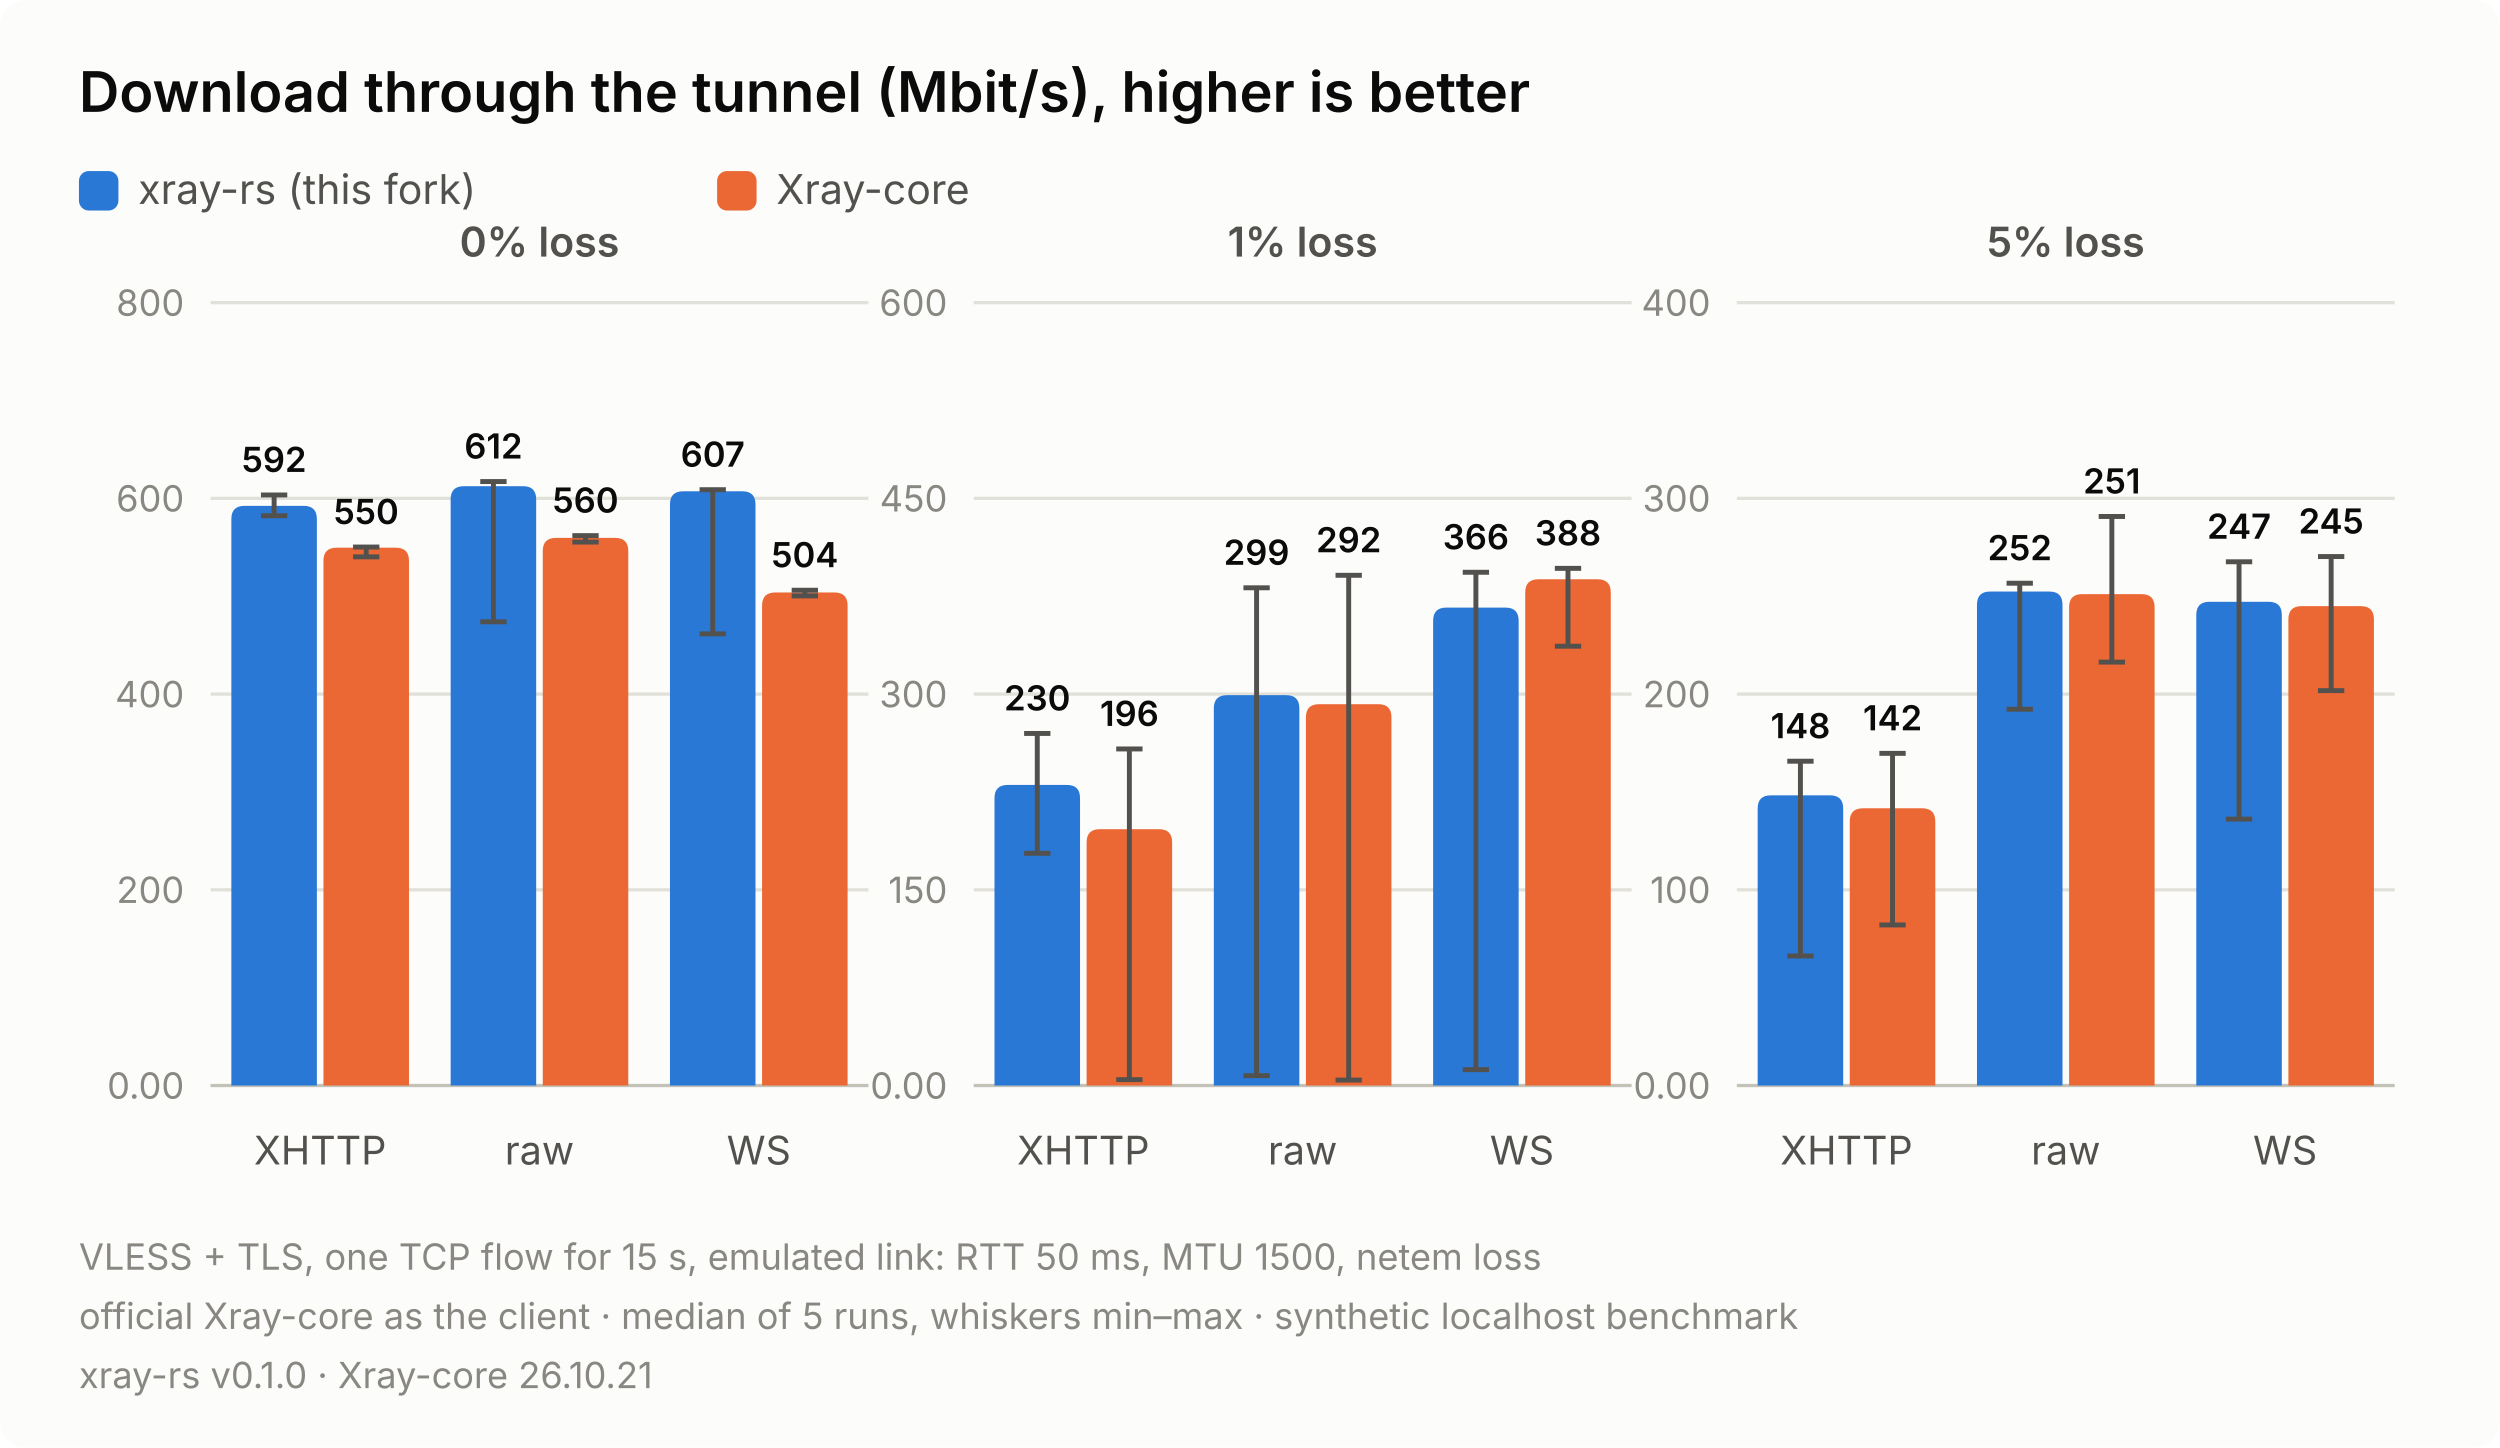
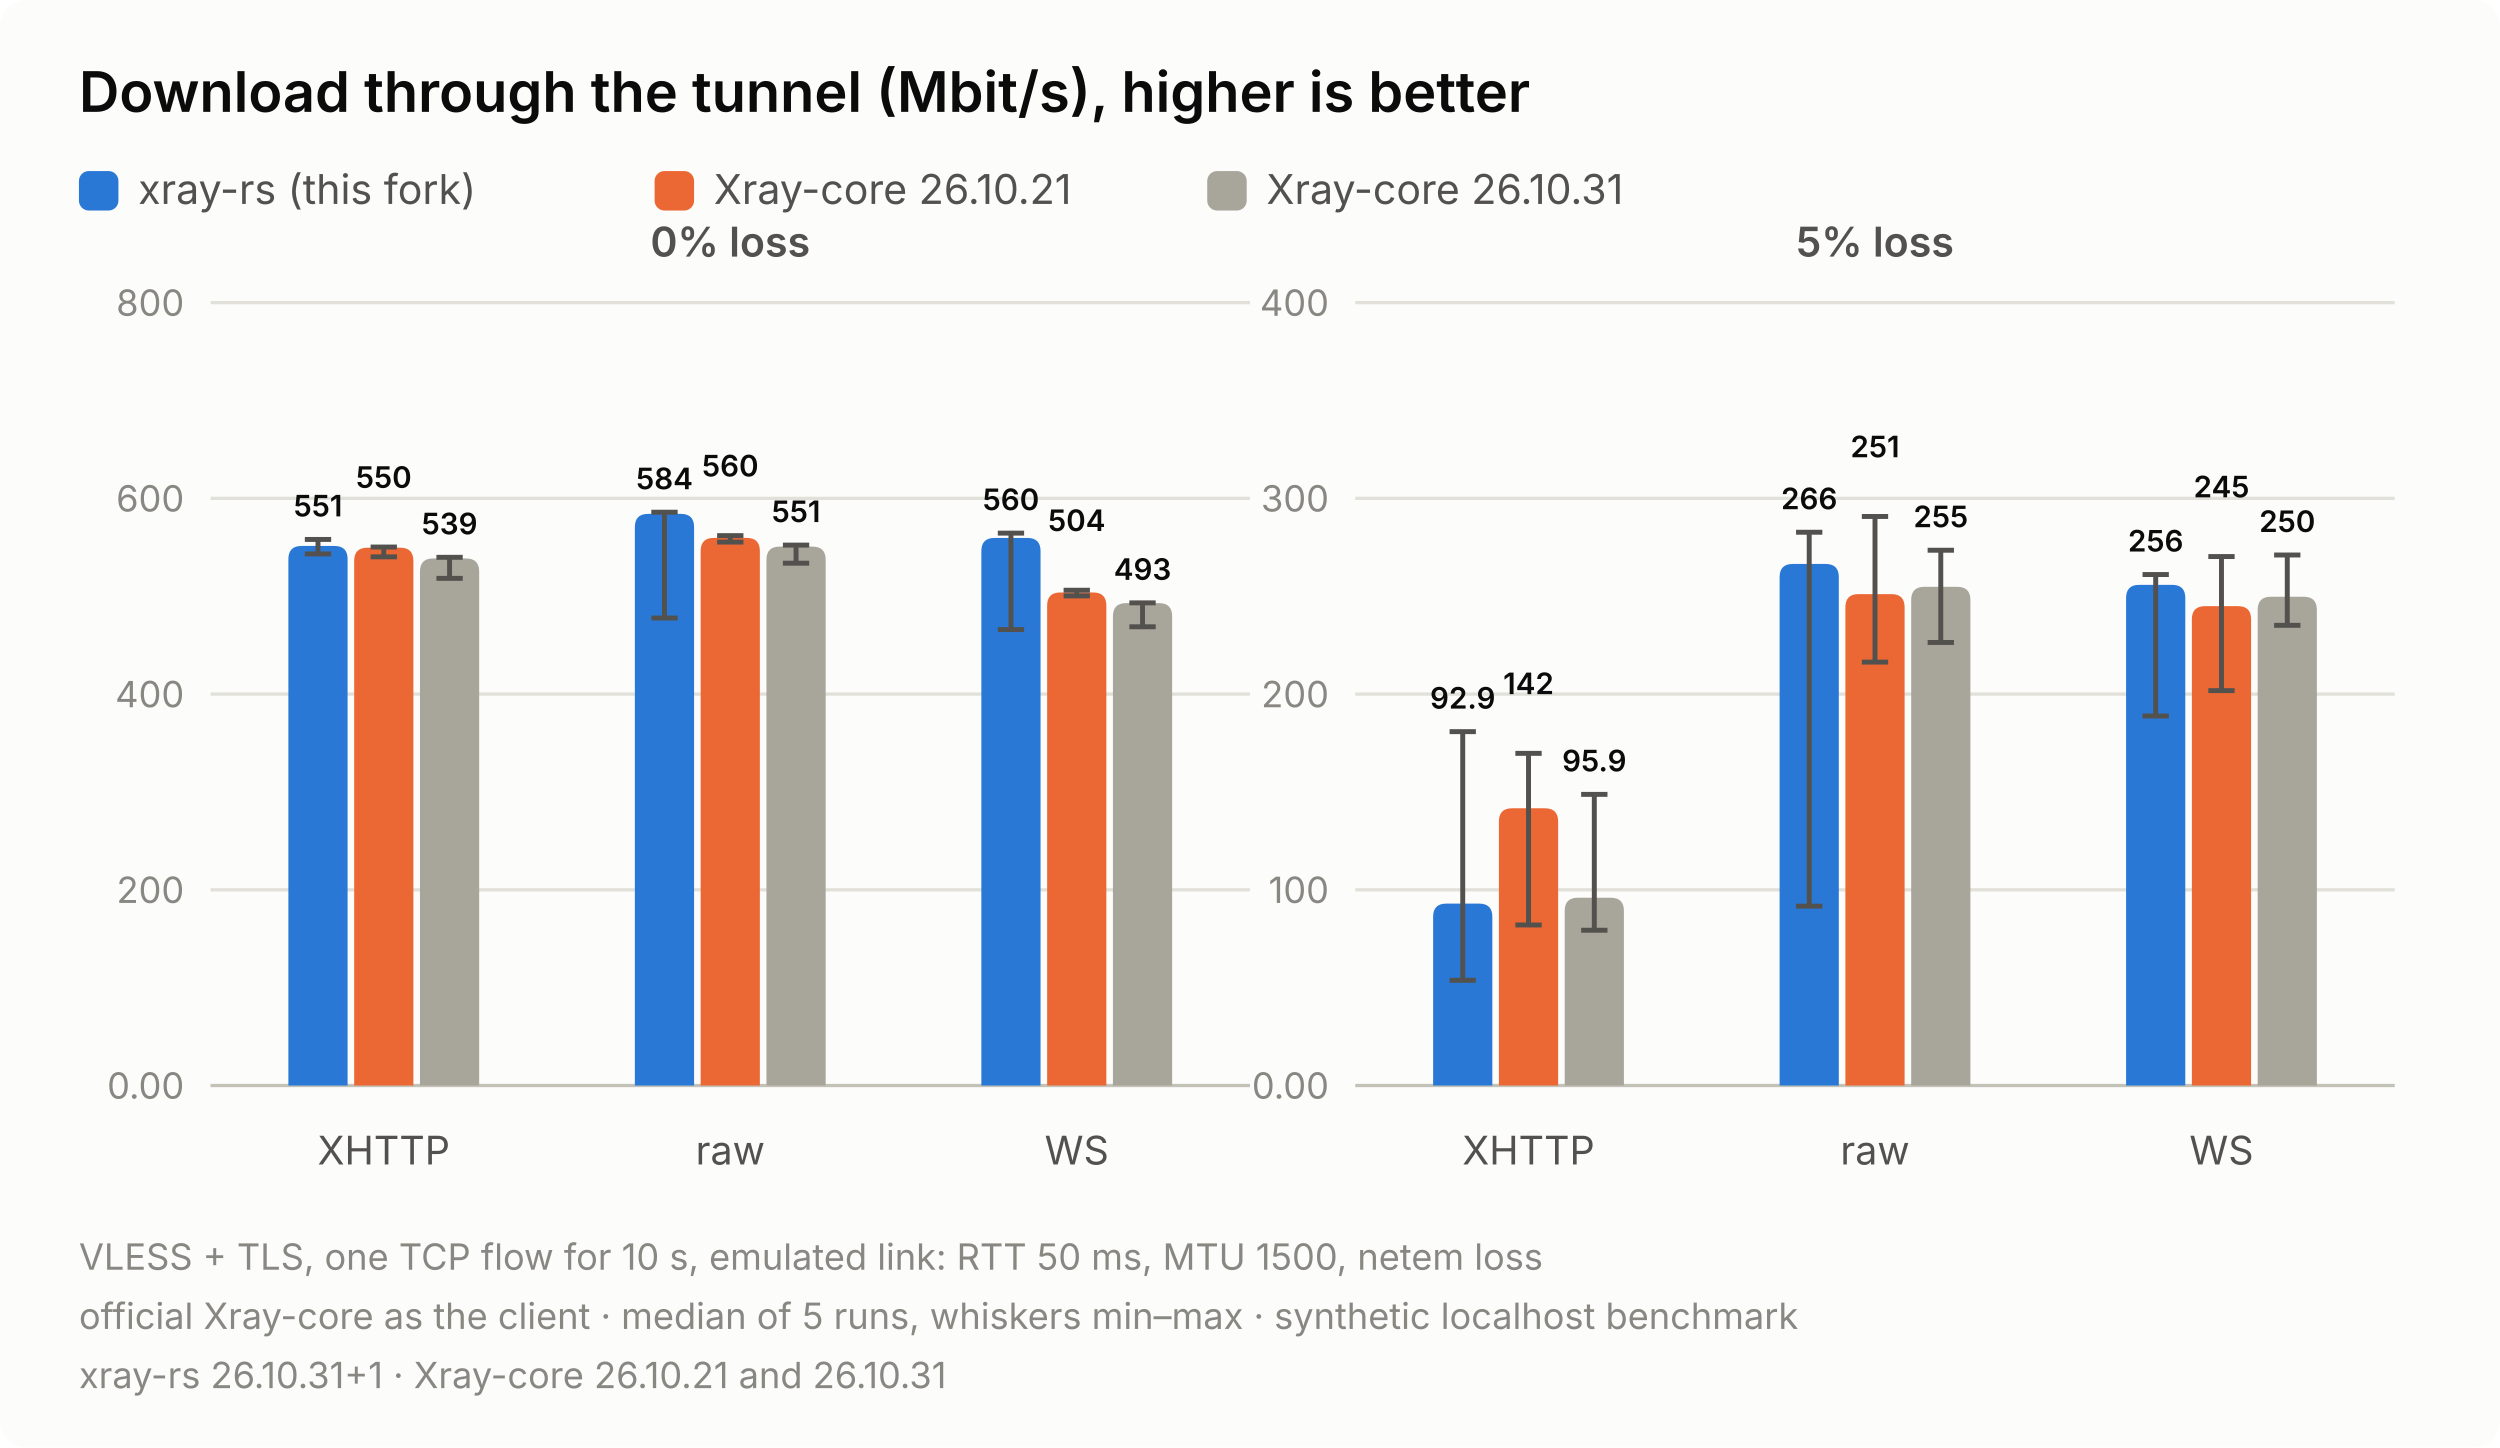
<svg xmlns="http://www.w3.org/2000/svg" width="760" height="440" viewBox="0 0 760 440" role="img" aria-label="Download through the tunnel (Mbit/s), higher is better">
  <rect width="760" height="440" fill="#fcfcfb" rx="8" />
  <text x="24" y="34" font-family="system-ui, -apple-system, 'Segoe UI', sans-serif" font-size="17" font-weight="600" fill="#0b0b0b">Download through the tunnel (Mbit/s), higher is better</text>
  <rect x="24" y="52" width="12" height="12" rx="3" fill="#2a78d6" />
  <text x="42" y="62" font-family="system-ui, -apple-system, 'Segoe UI', sans-serif" font-size="12.5" fill="#52514e">xray-rs (this fork)</text>
-   <rect x="218" y="52" width="12" height="12" rx="3" fill="#eb6834" />
-   <text x="236" y="62" font-family="system-ui, -apple-system, 'Segoe UI', sans-serif" font-size="12.5" fill="#52514e">Xray-core</text>
-   <text x="164.00" y="78" font-family="system-ui, -apple-system, 'Segoe UI', sans-serif" font-size="12.5" font-weight="600" fill="#52514e" text-anchor="middle">0% loss</text>
+   <rect x="199" y="52" width="12" height="12" rx="3" fill="#eb6834" />
+   <text x="217" y="62" font-family="system-ui, -apple-system, 'Segoe UI', sans-serif" font-size="12.5" fill="#52514e">Xray-core 26.10.21</text>
+   <rect x="367" y="52" width="12" height="12" rx="3" fill="#a8a59b" />
+   <text x="385" y="62" font-family="system-ui, -apple-system, 'Segoe UI', sans-serif" font-size="12.5" fill="#52514e">Xray-core 26.10.31</text>
+   <text x="222.00" y="78" font-family="system-ui, -apple-system, 'Segoe UI', sans-serif" font-size="12.5" font-weight="600" fill="#52514e" text-anchor="middle">0% loss</text>
  <text x="56.0" y="334.00" font-family="system-ui, -apple-system, 'Segoe UI', sans-serif" font-size="11" fill="#898781" text-anchor="end">0.00</text>
-   <line x1="64.0" y1="270.50" x2="264.0" y2="270.50" stroke="#e1e0d9" stroke-width="1" />
+   <line x1="64.0" y1="270.50" x2="380.0" y2="270.50" stroke="#e1e0d9" stroke-width="1" />
  <text x="56.0" y="274.50" font-family="system-ui, -apple-system, 'Segoe UI', sans-serif" font-size="11" fill="#898781" text-anchor="end">200</text>
-   <line x1="64.0" y1="211.00" x2="264.0" y2="211.00" stroke="#e1e0d9" stroke-width="1" />
+   <line x1="64.0" y1="211.00" x2="380.0" y2="211.00" stroke="#e1e0d9" stroke-width="1" />
  <text x="56.0" y="215.00" font-family="system-ui, -apple-system, 'Segoe UI', sans-serif" font-size="11" fill="#898781" text-anchor="end">400</text>
-   <line x1="64.0" y1="151.50" x2="264.0" y2="151.50" stroke="#e1e0d9" stroke-width="1" />
+   <line x1="64.0" y1="151.50" x2="380.0" y2="151.50" stroke="#e1e0d9" stroke-width="1" />
  <text x="56.0" y="155.50" font-family="system-ui, -apple-system, 'Segoe UI', sans-serif" font-size="11" fill="#898781" text-anchor="end">600</text>
-   <line x1="64.0" y1="92.00" x2="264.0" y2="92.00" stroke="#e1e0d9" stroke-width="1" />
+   <line x1="64.0" y1="92.00" x2="380.0" y2="92.00" stroke="#e1e0d9" stroke-width="1" />
  <text x="56.0" y="96.00" font-family="system-ui, -apple-system, 'Segoe UI', sans-serif" font-size="11" fill="#898781" text-anchor="end">800</text>
-   <line x1="64.0" y1="330" x2="264.0" y2="330" stroke="#c3c2b7" stroke-width="1" />
-   <path d="M 70.33 330.00 L 70.33 157.78 Q 70.33 153.78 74.33 153.78 L 92.33 153.78 Q 96.33 153.78 96.33 157.78 L 96.33 330.00 Z" fill="#2a78d6" />
-   <line x1="83.33" y1="156.79" x2="83.33" y2="150.47" stroke="#52514e" stroke-width="1.5" />
-   <line x1="79.33" y1="156.79" x2="87.33" y2="156.79" stroke="#52514e" stroke-width="1.5" />
-   <line x1="79.33" y1="150.47" x2="87.33" y2="150.47" stroke="#52514e" stroke-width="1.5" />
-   <text x="83.33" y="143.47" font-family="system-ui, -apple-system, 'Segoe UI', sans-serif" font-size="10.5" font-weight="600" fill="#0b0b0b" text-anchor="middle">592</text>
-   <path d="M 98.33 330.00 L 98.33 170.50 Q 98.33 166.50 102.33 166.50 L 120.33 166.50 Q 124.33 166.50 124.33 170.50 L 124.33 330.00 Z" fill="#eb6834" />
-   <line x1="111.33" y1="169.28" x2="111.33" y2="166.30" stroke="#52514e" stroke-width="1.5" />
-   <line x1="107.33" y1="169.28" x2="115.33" y2="169.28" stroke="#52514e" stroke-width="1.5" />
-   <line x1="107.33" y1="166.30" x2="115.33" y2="166.30" stroke="#52514e" stroke-width="1.5" />
-   <text x="111.33" y="159.30" font-family="system-ui, -apple-system, 'Segoe UI', sans-serif" font-size="10.5" font-weight="600" fill="#0b0b0b" text-anchor="middle">550</text>
-   <text x="97.33" y="354" font-family="system-ui, -apple-system, 'Segoe UI', sans-serif" font-size="12" fill="#52514e" text-anchor="middle">XHTTP</text>
-   <path d="M 137.00 330.00 L 137.00 151.80 Q 137.00 147.80 141.00 147.80 L 159.00 147.80 Q 163.00 147.80 163.00 151.80 L 163.00 330.00 Z" fill="#2a78d6" />
-   <line x1="150.00" y1="189.03" x2="150.00" y2="146.39" stroke="#52514e" stroke-width="1.5" />
-   <line x1="146.00" y1="189.03" x2="154.00" y2="189.03" stroke="#52514e" stroke-width="1.5" />
-   <line x1="146.00" y1="146.39" x2="154.00" y2="146.39" stroke="#52514e" stroke-width="1.5" />
-   <text x="150.00" y="139.39" font-family="system-ui, -apple-system, 'Segoe UI', sans-serif" font-size="10.5" font-weight="600" fill="#0b0b0b" text-anchor="middle">612</text>
-   <path d="M 165.00 330.00 L 165.00 167.52 Q 165.00 163.52 169.00 163.52 L 187.00 163.52 Q 191.00 163.52 191.00 167.52 L 191.00 330.00 Z" fill="#eb6834" />
-   <line x1="178.00" y1="164.79" x2="178.00" y2="162.83" stroke="#52514e" stroke-width="1.5" />
-   <line x1="174.00" y1="164.79" x2="182.00" y2="164.79" stroke="#52514e" stroke-width="1.5" />
-   <line x1="174.00" y1="162.83" x2="182.00" y2="162.83" stroke="#52514e" stroke-width="1.5" />
-   <text x="178.00" y="155.83" font-family="system-ui, -apple-system, 'Segoe UI', sans-serif" font-size="10.5" font-weight="600" fill="#0b0b0b" text-anchor="middle">560</text>
-   <text x="164.00" y="354" font-family="system-ui, -apple-system, 'Segoe UI', sans-serif" font-size="12" fill="#52514e" text-anchor="middle">raw</text>
-   <path d="M 203.67 330.00 L 203.67 153.35 Q 203.67 149.35 207.67 149.35 L 225.67 149.35 Q 229.67 149.35 229.67 153.35 L 229.67 330.00 Z" fill="#2a78d6" />
-   <line x1="216.67" y1="192.69" x2="216.67" y2="148.87" stroke="#52514e" stroke-width="1.5" />
-   <line x1="212.67" y1="192.69" x2="220.67" y2="192.69" stroke="#52514e" stroke-width="1.5" />
-   <line x1="212.67" y1="148.87" x2="220.67" y2="148.87" stroke="#52514e" stroke-width="1.5" />
-   <text x="216.67" y="141.87" font-family="system-ui, -apple-system, 'Segoe UI', sans-serif" font-size="10.5" font-weight="600" fill="#0b0b0b" text-anchor="middle">607</text>
-   <path d="M 231.67 330.00 L 231.67 184.11 Q 231.67 180.11 235.67 180.11 L 253.67 180.11 Q 257.67 180.11 257.67 184.11 L 257.67 330.00 Z" fill="#eb6834" />
-   <line x1="244.67" y1="181.16" x2="244.67" y2="179.43" stroke="#52514e" stroke-width="1.5" />
-   <line x1="240.67" y1="181.16" x2="248.67" y2="181.16" stroke="#52514e" stroke-width="1.5" />
-   <line x1="240.67" y1="179.43" x2="248.67" y2="179.43" stroke="#52514e" stroke-width="1.5" />
-   <text x="244.67" y="172.43" font-family="system-ui, -apple-system, 'Segoe UI', sans-serif" font-size="10.5" font-weight="600" fill="#0b0b0b" text-anchor="middle">504</text>
-   <text x="230.67" y="354" font-family="system-ui, -apple-system, 'Segoe UI', sans-serif" font-size="12" fill="#52514e" text-anchor="middle">WS</text>
-   <text x="396.00" y="78" font-family="system-ui, -apple-system, 'Segoe UI', sans-serif" font-size="12.5" font-weight="600" fill="#52514e" text-anchor="middle">1% loss</text>
-   <text x="288.0" y="334.00" font-family="system-ui, -apple-system, 'Segoe UI', sans-serif" font-size="11" fill="#898781" text-anchor="end">0.00</text>
-   <line x1="296.0" y1="270.50" x2="496.0" y2="270.50" stroke="#e1e0d9" stroke-width="1" />
-   <text x="288.0" y="274.50" font-family="system-ui, -apple-system, 'Segoe UI', sans-serif" font-size="11" fill="#898781" text-anchor="end">150</text>
-   <line x1="296.0" y1="211.00" x2="496.0" y2="211.00" stroke="#e1e0d9" stroke-width="1" />
-   <text x="288.0" y="215.00" font-family="system-ui, -apple-system, 'Segoe UI', sans-serif" font-size="11" fill="#898781" text-anchor="end">300</text>
-   <line x1="296.0" y1="151.50" x2="496.0" y2="151.50" stroke="#e1e0d9" stroke-width="1" />
-   <text x="288.0" y="155.50" font-family="system-ui, -apple-system, 'Segoe UI', sans-serif" font-size="11" fill="#898781" text-anchor="end">450</text>
-   <line x1="296.0" y1="92.00" x2="496.0" y2="92.00" stroke="#e1e0d9" stroke-width="1" />
-   <text x="288.0" y="96.00" font-family="system-ui, -apple-system, 'Segoe UI', sans-serif" font-size="11" fill="#898781" text-anchor="end">600</text>
-   <line x1="296.0" y1="330" x2="496.0" y2="330" stroke="#c3c2b7" stroke-width="1" />
-   <path d="M 302.33 330.00 L 302.33 242.62 Q 302.33 238.62 306.33 238.62 L 324.33 238.62 Q 328.33 238.62 328.33 242.62 L 328.33 330.00 Z" fill="#2a78d6" />
-   <line x1="315.33" y1="259.40" x2="315.33" y2="222.97" stroke="#52514e" stroke-width="1.5" />
-   <line x1="311.33" y1="259.40" x2="319.33" y2="259.40" stroke="#52514e" stroke-width="1.5" />
-   <line x1="311.33" y1="222.97" x2="319.33" y2="222.97" stroke="#52514e" stroke-width="1.5" />
-   <text x="315.33" y="215.97" font-family="system-ui, -apple-system, 'Segoe UI', sans-serif" font-size="10.5" font-weight="600" fill="#0b0b0b" text-anchor="middle">230</text>
-   <path d="M 330.33 330.00 L 330.33 256.07 Q 330.33 252.07 334.33 252.07 L 352.33 252.07 Q 356.33 252.07 356.33 256.07 L 356.33 330.00 Z" fill="#eb6834" />
-   <line x1="343.33" y1="328.21" x2="343.33" y2="227.68" stroke="#52514e" stroke-width="1.5" />
-   <line x1="339.33" y1="328.21" x2="347.33" y2="328.21" stroke="#52514e" stroke-width="1.5" />
-   <line x1="339.33" y1="227.68" x2="347.33" y2="227.68" stroke="#52514e" stroke-width="1.5" />
-   <text x="343.33" y="220.68" font-family="system-ui, -apple-system, 'Segoe UI', sans-serif" font-size="10.5" font-weight="600" fill="#0b0b0b" text-anchor="middle">196</text>
-   <text x="329.33" y="354" font-family="system-ui, -apple-system, 'Segoe UI', sans-serif" font-size="12" fill="#52514e" text-anchor="middle">XHTTP</text>
-   <path d="M 369.00 330.00 L 369.00 215.33 Q 369.00 211.33 373.00 211.33 L 391.00 211.33 Q 395.00 211.33 395.00 215.33 L 395.00 330.00 Z" fill="#2a78d6" />
-   <line x1="382.00" y1="327.00" x2="382.00" y2="178.69" stroke="#52514e" stroke-width="1.5" />
-   <line x1="378.00" y1="327.00" x2="386.00" y2="327.00" stroke="#52514e" stroke-width="1.5" />
-   <line x1="378.00" y1="178.69" x2="386.00" y2="178.69" stroke="#52514e" stroke-width="1.5" />
-   <text x="382.00" y="171.69" font-family="system-ui, -apple-system, 'Segoe UI', sans-serif" font-size="10.5" font-weight="600" fill="#0b0b0b" text-anchor="middle">299</text>
-   <path d="M 397.00 330.00 L 397.00 218.07 Q 397.00 214.07 401.00 214.07 L 419.00 214.07 Q 423.00 214.07 423.00 218.07 L 423.00 330.00 Z" fill="#eb6834" />
-   <line x1="410.00" y1="328.34" x2="410.00" y2="174.89" stroke="#52514e" stroke-width="1.5" />
-   <line x1="406.00" y1="328.34" x2="414.00" y2="328.34" stroke="#52514e" stroke-width="1.5" />
-   <line x1="406.00" y1="174.89" x2="414.00" y2="174.89" stroke="#52514e" stroke-width="1.5" />
-   <text x="410.00" y="167.89" font-family="system-ui, -apple-system, 'Segoe UI', sans-serif" font-size="10.5" font-weight="600" fill="#0b0b0b" text-anchor="middle">292</text>
-   <text x="396.00" y="354" font-family="system-ui, -apple-system, 'Segoe UI', sans-serif" font-size="12" fill="#52514e" text-anchor="middle">raw</text>
-   <path d="M 435.67 330.00 L 435.67 188.71 Q 435.67 184.71 439.67 184.71 L 457.67 184.71 Q 461.67 184.71 461.67 188.71 L 461.67 330.00 Z" fill="#2a78d6" />
-   <line x1="448.67" y1="325.18" x2="448.67" y2="173.97" stroke="#52514e" stroke-width="1.5" />
-   <line x1="444.67" y1="325.18" x2="452.67" y2="325.18" stroke="#52514e" stroke-width="1.5" />
-   <line x1="444.67" y1="173.97" x2="452.67" y2="173.97" stroke="#52514e" stroke-width="1.5" />
-   <text x="448.67" y="166.97" font-family="system-ui, -apple-system, 'Segoe UI', sans-serif" font-size="10.5" font-weight="600" fill="#0b0b0b" text-anchor="middle">366</text>
-   <path d="M 463.67 330.00 L 463.67 180.10 Q 463.67 176.10 467.67 176.10 L 485.67 176.10 Q 489.67 176.10 489.67 180.10 L 489.67 330.00 Z" fill="#eb6834" />
-   <line x1="476.67" y1="196.45" x2="476.67" y2="172.78" stroke="#52514e" stroke-width="1.5" />
-   <line x1="472.67" y1="196.45" x2="480.67" y2="196.45" stroke="#52514e" stroke-width="1.5" />
-   <line x1="472.67" y1="172.78" x2="480.67" y2="172.78" stroke="#52514e" stroke-width="1.5" />
-   <text x="476.67" y="165.78" font-family="system-ui, -apple-system, 'Segoe UI', sans-serif" font-size="10.5" font-weight="600" fill="#0b0b0b" text-anchor="middle">388</text>
-   <text x="462.67" y="354" font-family="system-ui, -apple-system, 'Segoe UI', sans-serif" font-size="12" fill="#52514e" text-anchor="middle">WS</text>
-   <text x="628.00" y="78" font-family="system-ui, -apple-system, 'Segoe UI', sans-serif" font-size="12.5" font-weight="600" fill="#52514e" text-anchor="middle">5% loss</text>
-   <text x="520.0" y="334.00" font-family="system-ui, -apple-system, 'Segoe UI', sans-serif" font-size="11" fill="#898781" text-anchor="end">0.00</text>
-   <line x1="528.0" y1="270.50" x2="728.0" y2="270.50" stroke="#e1e0d9" stroke-width="1" />
-   <text x="520.0" y="274.50" font-family="system-ui, -apple-system, 'Segoe UI', sans-serif" font-size="11" fill="#898781" text-anchor="end">100</text>
-   <line x1="528.0" y1="211.00" x2="728.0" y2="211.00" stroke="#e1e0d9" stroke-width="1" />
-   <text x="520.0" y="215.00" font-family="system-ui, -apple-system, 'Segoe UI', sans-serif" font-size="11" fill="#898781" text-anchor="end">200</text>
-   <line x1="528.0" y1="151.50" x2="728.0" y2="151.50" stroke="#e1e0d9" stroke-width="1" />
-   <text x="520.0" y="155.50" font-family="system-ui, -apple-system, 'Segoe UI', sans-serif" font-size="11" fill="#898781" text-anchor="end">300</text>
-   <line x1="528.0" y1="92.00" x2="728.0" y2="92.00" stroke="#e1e0d9" stroke-width="1" />
-   <text x="520.0" y="96.00" font-family="system-ui, -apple-system, 'Segoe UI', sans-serif" font-size="11" fill="#898781" text-anchor="end">400</text>
-   <line x1="528.0" y1="330" x2="728.0" y2="330" stroke="#c3c2b7" stroke-width="1" />
-   <path d="M 534.33 330.00 L 534.33 245.78 Q 534.33 241.78 538.33 241.78 L 556.33 241.78 Q 560.33 241.78 560.33 245.78 L 560.33 330.00 Z" fill="#2a78d6" />
-   <line x1="547.33" y1="290.62" x2="547.33" y2="231.41" stroke="#52514e" stroke-width="1.5" />
-   <line x1="543.33" y1="290.62" x2="551.33" y2="290.62" stroke="#52514e" stroke-width="1.5" />
-   <line x1="543.33" y1="231.41" x2="551.33" y2="231.41" stroke="#52514e" stroke-width="1.5" />
-   <text x="547.33" y="224.41" font-family="system-ui, -apple-system, 'Segoe UI', sans-serif" font-size="10.5" font-weight="600" fill="#0b0b0b" text-anchor="middle">148</text>
-   <path d="M 562.33 330.00 L 562.33 249.72 Q 562.33 245.72 566.33 245.72 L 584.33 245.72 Q 588.33 245.72 588.33 249.72 L 588.33 330.00 Z" fill="#eb6834" />
-   <line x1="575.33" y1="281.19" x2="575.33" y2="229.02" stroke="#52514e" stroke-width="1.5" />
-   <line x1="571.33" y1="281.19" x2="579.33" y2="281.19" stroke="#52514e" stroke-width="1.5" />
-   <line x1="571.33" y1="229.02" x2="579.33" y2="229.02" stroke="#52514e" stroke-width="1.5" />
-   <text x="575.33" y="222.02" font-family="system-ui, -apple-system, 'Segoe UI', sans-serif" font-size="10.5" font-weight="600" fill="#0b0b0b" text-anchor="middle">142</text>
-   <text x="561.33" y="354" font-family="system-ui, -apple-system, 'Segoe UI', sans-serif" font-size="12" fill="#52514e" text-anchor="middle">XHTTP</text>
-   <path d="M 601.00 330.00 L 601.00 183.83 Q 601.00 179.83 605.00 179.83 L 623.00 179.83 Q 627.00 179.83 627.00 183.83 L 627.00 330.00 Z" fill="#2a78d6" />
-   <line x1="614.00" y1="215.61" x2="614.00" y2="177.30" stroke="#52514e" stroke-width="1.5" />
-   <line x1="610.00" y1="215.61" x2="618.00" y2="215.61" stroke="#52514e" stroke-width="1.5" />
-   <line x1="610.00" y1="177.30" x2="618.00" y2="177.30" stroke="#52514e" stroke-width="1.5" />
-   <text x="614.00" y="170.30" font-family="system-ui, -apple-system, 'Segoe UI', sans-serif" font-size="10.5" font-weight="600" fill="#0b0b0b" text-anchor="middle">252</text>
-   <path d="M 629.00 330.00 L 629.00 184.61 Q 629.00 180.61 633.00 180.61 L 651.00 180.61 Q 655.00 180.61 655.00 184.61 L 655.00 330.00 Z" fill="#eb6834" />
-   <line x1="642.00" y1="201.28" x2="642.00" y2="157.01" stroke="#52514e" stroke-width="1.5" />
-   <line x1="638.00" y1="201.28" x2="646.00" y2="201.28" stroke="#52514e" stroke-width="1.5" />
-   <line x1="638.00" y1="157.01" x2="646.00" y2="157.01" stroke="#52514e" stroke-width="1.5" />
-   <text x="642.00" y="150.01" font-family="system-ui, -apple-system, 'Segoe UI', sans-serif" font-size="10.5" font-weight="600" fill="#0b0b0b" text-anchor="middle">251</text>
-   <text x="628.00" y="354" font-family="system-ui, -apple-system, 'Segoe UI', sans-serif" font-size="12" fill="#52514e" text-anchor="middle">raw</text>
-   <path d="M 667.67 330.00 L 667.67 186.94 Q 667.67 182.94 671.67 182.94 L 689.67 182.94 Q 693.67 182.94 693.67 186.94 L 693.67 330.00 Z" fill="#2a78d6" />
-   <line x1="680.67" y1="249.01" x2="680.67" y2="170.78" stroke="#52514e" stroke-width="1.5" />
-   <line x1="676.67" y1="249.01" x2="684.67" y2="249.01" stroke="#52514e" stroke-width="1.5" />
-   <line x1="676.67" y1="170.78" x2="684.67" y2="170.78" stroke="#52514e" stroke-width="1.5" />
-   <text x="680.67" y="163.78" font-family="system-ui, -apple-system, 'Segoe UI', sans-serif" font-size="10.5" font-weight="600" fill="#0b0b0b" text-anchor="middle">247</text>
-   <path d="M 695.67 330.00 L 695.67 188.27 Q 695.67 184.27 699.67 184.27 L 717.67 184.27 Q 721.67 184.27 721.67 188.27 L 721.67 330.00 Z" fill="#eb6834" />
-   <line x1="708.67" y1="209.95" x2="708.67" y2="169.19" stroke="#52514e" stroke-width="1.5" />
-   <line x1="704.67" y1="209.95" x2="712.67" y2="209.95" stroke="#52514e" stroke-width="1.5" />
-   <line x1="704.67" y1="169.19" x2="712.67" y2="169.19" stroke="#52514e" stroke-width="1.5" />
-   <text x="708.67" y="162.19" font-family="system-ui, -apple-system, 'Segoe UI', sans-serif" font-size="10.5" font-weight="600" fill="#0b0b0b" text-anchor="middle">245</text>
-   <text x="694.67" y="354" font-family="system-ui, -apple-system, 'Segoe UI', sans-serif" font-size="12" fill="#52514e" text-anchor="middle">WS</text>
-   <text x="24" y="386" font-family="system-ui, -apple-system, 'Segoe UI', sans-serif" font-size="11" fill="#898781">VLESS + TLS, one TCP flow for 15 s, emulated link: RTT 50 ms, MTU 1500, netem loss</text>
+   <line x1="64.0" y1="330" x2="380.0" y2="330" stroke="#c3c2b7" stroke-width="1" />
+   <path d="M 87.67 330.00 L 87.67 169.97 Q 87.67 165.97 91.67 165.97 L 101.67 165.97 Q 105.67 165.97 105.67 169.97 L 105.67 330.00 Z" fill="#2a78d6" />
+   <line x1="96.67" y1="168.39" x2="96.67" y2="163.99" stroke="#52514e" stroke-width="1.5" />
+   <line x1="92.67" y1="168.39" x2="100.67" y2="168.39" stroke="#52514e" stroke-width="1.5" />
+   <line x1="92.67" y1="163.99" x2="100.67" y2="163.99" stroke="#52514e" stroke-width="1.5" />
+   <text x="96.67" y="156.99" font-family="system-ui, -apple-system, 'Segoe UI', sans-serif" font-size="9" font-weight="600" fill="#0b0b0b" text-anchor="middle">551</text>
+   <path d="M 107.67 330.00 L 107.67 170.50 Q 107.67 166.50 111.67 166.50 L 121.67 166.50 Q 125.67 166.50 125.67 170.50 L 125.67 330.00 Z" fill="#eb6834" />
+   <line x1="116.67" y1="169.28" x2="116.67" y2="166.30" stroke="#52514e" stroke-width="1.5" />
+   <line x1="112.67" y1="169.28" x2="120.67" y2="169.28" stroke="#52514e" stroke-width="1.5" />
+   <line x1="112.67" y1="166.30" x2="120.67" y2="166.30" stroke="#52514e" stroke-width="1.5" />
+   <text x="116.67" y="148.30" font-family="system-ui, -apple-system, 'Segoe UI', sans-serif" font-size="9" font-weight="600" fill="#0b0b0b" text-anchor="middle">550</text>
+   <path d="M 127.67 330.00 L 127.67 173.77 Q 127.67 169.77 131.67 169.77 L 141.67 169.77 Q 145.67 169.77 145.67 173.77 L 145.67 330.00 Z" fill="#a8a59b" />
+   <line x1="136.67" y1="175.82" x2="136.67" y2="169.42" stroke="#52514e" stroke-width="1.5" />
+   <line x1="132.67" y1="175.82" x2="140.67" y2="175.82" stroke="#52514e" stroke-width="1.5" />
+   <line x1="132.67" y1="169.42" x2="140.67" y2="169.42" stroke="#52514e" stroke-width="1.5" />
+   <text x="136.67" y="162.42" font-family="system-ui, -apple-system, 'Segoe UI', sans-serif" font-size="9" font-weight="600" fill="#0b0b0b" text-anchor="middle">539</text>
+   <text x="116.67" y="354" font-family="system-ui, -apple-system, 'Segoe UI', sans-serif" font-size="12" fill="#52514e" text-anchor="middle">XHTTP</text>
+   <path d="M 193.00 330.00 L 193.00 160.22 Q 193.00 156.22 197.00 156.22 L 207.00 156.22 Q 211.00 156.22 211.00 160.22 L 211.00 330.00 Z" fill="#2a78d6" />
+   <line x1="202.00" y1="187.88" x2="202.00" y2="155.71" stroke="#52514e" stroke-width="1.5" />
+   <line x1="198.00" y1="187.88" x2="206.00" y2="187.88" stroke="#52514e" stroke-width="1.5" />
+   <line x1="198.00" y1="155.71" x2="206.00" y2="155.71" stroke="#52514e" stroke-width="1.5" />
+   <text x="202.00" y="148.71" font-family="system-ui, -apple-system, 'Segoe UI', sans-serif" font-size="9" font-weight="600" fill="#0b0b0b" text-anchor="middle">584</text>
+   <path d="M 213.00 330.00 L 213.00 167.52 Q 213.00 163.52 217.00 163.52 L 227.00 163.52 Q 231.00 163.52 231.00 167.52 L 231.00 330.00 Z" fill="#eb6834" />
+   <line x1="222.00" y1="164.79" x2="222.00" y2="162.83" stroke="#52514e" stroke-width="1.5" />
+   <line x1="218.00" y1="164.79" x2="226.00" y2="164.79" stroke="#52514e" stroke-width="1.5" />
+   <line x1="218.00" y1="162.83" x2="226.00" y2="162.83" stroke="#52514e" stroke-width="1.5" />
+   <text x="222.00" y="144.83" font-family="system-ui, -apple-system, 'Segoe UI', sans-serif" font-size="9" font-weight="600" fill="#0b0b0b" text-anchor="middle">560</text>
+   <path d="M 233.00 330.00 L 233.00 170.17 Q 233.00 166.17 237.00 166.17 L 247.00 166.17 Q 251.00 166.17 251.00 170.17 L 251.00 330.00 Z" fill="#a8a59b" />
+   <line x1="242.00" y1="171.21" x2="242.00" y2="165.71" stroke="#52514e" stroke-width="1.5" />
+   <line x1="238.00" y1="171.21" x2="246.00" y2="171.21" stroke="#52514e" stroke-width="1.5" />
+   <line x1="238.00" y1="165.71" x2="246.00" y2="165.71" stroke="#52514e" stroke-width="1.5" />
+   <text x="242.00" y="158.71" font-family="system-ui, -apple-system, 'Segoe UI', sans-serif" font-size="9" font-weight="600" fill="#0b0b0b" text-anchor="middle">551</text>
+   <text x="222.00" y="354" font-family="system-ui, -apple-system, 'Segoe UI', sans-serif" font-size="12" fill="#52514e" text-anchor="middle">raw</text>
+   <path d="M 298.33 330.00 L 298.33 167.53 Q 298.33 163.53 302.33 163.53 L 312.33 163.53 Q 316.33 163.53 316.33 167.53 L 316.33 330.00 Z" fill="#2a78d6" />
+   <line x1="307.33" y1="191.39" x2="307.33" y2="162.07" stroke="#52514e" stroke-width="1.5" />
+   <line x1="303.33" y1="191.39" x2="311.33" y2="191.39" stroke="#52514e" stroke-width="1.5" />
+   <line x1="303.33" y1="162.07" x2="311.33" y2="162.07" stroke="#52514e" stroke-width="1.5" />
+   <text x="307.33" y="155.07" font-family="system-ui, -apple-system, 'Segoe UI', sans-serif" font-size="9" font-weight="600" fill="#0b0b0b" text-anchor="middle">560</text>
+   <path d="M 318.33 330.00 L 318.33 184.11 Q 318.33 180.11 322.33 180.11 L 332.33 180.11 Q 336.33 180.11 336.33 184.11 L 336.33 330.00 Z" fill="#eb6834" />
+   <line x1="327.33" y1="181.16" x2="327.33" y2="179.43" stroke="#52514e" stroke-width="1.5" />
+   <line x1="323.33" y1="181.16" x2="331.33" y2="181.16" stroke="#52514e" stroke-width="1.5" />
+   <line x1="323.33" y1="179.43" x2="331.33" y2="179.43" stroke="#52514e" stroke-width="1.5" />
+   <text x="327.33" y="161.43" font-family="system-ui, -apple-system, 'Segoe UI', sans-serif" font-size="9" font-weight="600" fill="#0b0b0b" text-anchor="middle">504</text>
+   <path d="M 338.33 330.00 L 338.33 187.35 Q 338.33 183.35 342.33 183.35 L 352.33 183.35 Q 356.33 183.35 356.33 187.35 L 356.33 330.00 Z" fill="#a8a59b" />
+   <line x1="347.33" y1="190.54" x2="347.33" y2="183.27" stroke="#52514e" stroke-width="1.5" />
+   <line x1="343.33" y1="190.54" x2="351.33" y2="190.54" stroke="#52514e" stroke-width="1.5" />
+   <line x1="343.33" y1="183.27" x2="351.33" y2="183.27" stroke="#52514e" stroke-width="1.5" />
+   <text x="347.33" y="176.27" font-family="system-ui, -apple-system, 'Segoe UI', sans-serif" font-size="9" font-weight="600" fill="#0b0b0b" text-anchor="middle">493</text>
+   <text x="327.33" y="354" font-family="system-ui, -apple-system, 'Segoe UI', sans-serif" font-size="12" fill="#52514e" text-anchor="middle">WS</text>
+   <text x="570.00" y="78" font-family="system-ui, -apple-system, 'Segoe UI', sans-serif" font-size="12.5" font-weight="600" fill="#52514e" text-anchor="middle">5% loss</text>
+   <text x="404.0" y="334.00" font-family="system-ui, -apple-system, 'Segoe UI', sans-serif" font-size="11" fill="#898781" text-anchor="end">0.00</text>
+   <line x1="412.0" y1="270.50" x2="728.0" y2="270.50" stroke="#e1e0d9" stroke-width="1" />
+   <text x="404.0" y="274.50" font-family="system-ui, -apple-system, 'Segoe UI', sans-serif" font-size="11" fill="#898781" text-anchor="end">100</text>
+   <line x1="412.0" y1="211.00" x2="728.0" y2="211.00" stroke="#e1e0d9" stroke-width="1" />
+   <text x="404.0" y="215.00" font-family="system-ui, -apple-system, 'Segoe UI', sans-serif" font-size="11" fill="#898781" text-anchor="end">200</text>
+   <line x1="412.0" y1="151.50" x2="728.0" y2="151.50" stroke="#e1e0d9" stroke-width="1" />
+   <text x="404.0" y="155.50" font-family="system-ui, -apple-system, 'Segoe UI', sans-serif" font-size="11" fill="#898781" text-anchor="end">300</text>
+   <line x1="412.0" y1="92.00" x2="728.0" y2="92.00" stroke="#e1e0d9" stroke-width="1" />
+   <text x="404.0" y="96.00" font-family="system-ui, -apple-system, 'Segoe UI', sans-serif" font-size="11" fill="#898781" text-anchor="end">400</text>
+   <line x1="412.0" y1="330" x2="728.0" y2="330" stroke="#c3c2b7" stroke-width="1" />
+   <path d="M 435.67 330.00 L 435.67 278.70 Q 435.67 274.70 439.67 274.70 L 449.67 274.70 Q 453.67 274.70 453.67 278.70 L 453.67 330.00 Z" fill="#2a78d6" />
+   <line x1="444.67" y1="298.01" x2="444.67" y2="222.42" stroke="#52514e" stroke-width="1.5" />
+   <line x1="440.67" y1="298.01" x2="448.67" y2="298.01" stroke="#52514e" stroke-width="1.5" />
+   <line x1="440.67" y1="222.42" x2="448.67" y2="222.42" stroke="#52514e" stroke-width="1.5" />
+   <text x="444.67" y="215.42" font-family="system-ui, -apple-system, 'Segoe UI', sans-serif" font-size="9" font-weight="600" fill="#0b0b0b" text-anchor="middle">92.9</text>
+   <path d="M 455.67 330.00 L 455.67 249.72 Q 455.67 245.72 459.67 245.72 L 469.67 245.72 Q 473.67 245.72 473.67 249.72 L 473.67 330.00 Z" fill="#eb6834" />
+   <line x1="464.67" y1="281.19" x2="464.67" y2="229.02" stroke="#52514e" stroke-width="1.5" />
+   <line x1="460.67" y1="281.19" x2="468.67" y2="281.19" stroke="#52514e" stroke-width="1.5" />
+   <line x1="460.67" y1="229.02" x2="468.67" y2="229.02" stroke="#52514e" stroke-width="1.5" />
+   <text x="464.67" y="211.02" font-family="system-ui, -apple-system, 'Segoe UI', sans-serif" font-size="9" font-weight="600" fill="#0b0b0b" text-anchor="middle">142</text>
+   <path d="M 475.67 330.00 L 475.67 276.91 Q 475.67 272.91 479.67 272.91 L 489.67 272.91 Q 493.67 272.91 493.67 276.91 L 493.67 330.00 Z" fill="#a8a59b" />
+   <line x1="484.67" y1="282.79" x2="484.67" y2="241.49" stroke="#52514e" stroke-width="1.5" />
+   <line x1="480.67" y1="282.79" x2="488.67" y2="282.79" stroke="#52514e" stroke-width="1.5" />
+   <line x1="480.67" y1="241.49" x2="488.67" y2="241.49" stroke="#52514e" stroke-width="1.5" />
+   <text x="484.67" y="234.49" font-family="system-ui, -apple-system, 'Segoe UI', sans-serif" font-size="9" font-weight="600" fill="#0b0b0b" text-anchor="middle">95.9</text>
+   <text x="464.67" y="354" font-family="system-ui, -apple-system, 'Segoe UI', sans-serif" font-size="12" fill="#52514e" text-anchor="middle">XHTTP</text>
+   <path d="M 541.00 330.00 L 541.00 175.44 Q 541.00 171.44 545.00 171.44 L 555.00 171.44 Q 559.00 171.44 559.00 175.44 L 559.00 330.00 Z" fill="#2a78d6" />
+   <line x1="550.00" y1="275.47" x2="550.00" y2="161.80" stroke="#52514e" stroke-width="1.5" />
+   <line x1="546.00" y1="275.47" x2="554.00" y2="275.47" stroke="#52514e" stroke-width="1.5" />
+   <line x1="546.00" y1="161.80" x2="554.00" y2="161.80" stroke="#52514e" stroke-width="1.5" />
+   <text x="550.00" y="154.80" font-family="system-ui, -apple-system, 'Segoe UI', sans-serif" font-size="9" font-weight="600" fill="#0b0b0b" text-anchor="middle">266</text>
+   <path d="M 561.00 330.00 L 561.00 184.61 Q 561.00 180.61 565.00 180.61 L 575.00 180.61 Q 579.00 180.61 579.00 184.61 L 579.00 330.00 Z" fill="#eb6834" />
+   <line x1="570.00" y1="201.28" x2="570.00" y2="157.01" stroke="#52514e" stroke-width="1.5" />
+   <line x1="566.00" y1="201.28" x2="574.00" y2="201.28" stroke="#52514e" stroke-width="1.5" />
+   <line x1="566.00" y1="157.01" x2="574.00" y2="157.01" stroke="#52514e" stroke-width="1.5" />
+   <text x="570.00" y="139.01" font-family="system-ui, -apple-system, 'Segoe UI', sans-serif" font-size="9" font-weight="600" fill="#0b0b0b" text-anchor="middle">251</text>
+   <path d="M 581.00 330.00 L 581.00 182.39 Q 581.00 178.39 585.00 178.39 L 595.00 178.39 Q 599.00 178.39 599.00 182.39 L 599.00 330.00 Z" fill="#a8a59b" />
+   <line x1="590.00" y1="195.31" x2="590.00" y2="167.27" stroke="#52514e" stroke-width="1.5" />
+   <line x1="586.00" y1="195.31" x2="594.00" y2="195.31" stroke="#52514e" stroke-width="1.5" />
+   <line x1="586.00" y1="167.27" x2="594.00" y2="167.27" stroke="#52514e" stroke-width="1.5" />
+   <text x="590.00" y="160.27" font-family="system-ui, -apple-system, 'Segoe UI', sans-serif" font-size="9" font-weight="600" fill="#0b0b0b" text-anchor="middle">255</text>
+   <text x="570.00" y="354" font-family="system-ui, -apple-system, 'Segoe UI', sans-serif" font-size="12" fill="#52514e" text-anchor="middle">raw</text>
+   <path d="M 646.33 330.00 L 646.33 181.79 Q 646.33 177.79 650.33 177.79 L 660.33 177.79 Q 664.33 177.79 664.33 181.79 L 664.33 330.00 Z" fill="#2a78d6" />
+   <line x1="655.33" y1="217.66" x2="655.33" y2="174.66" stroke="#52514e" stroke-width="1.5" />
+   <line x1="651.33" y1="217.66" x2="659.33" y2="217.66" stroke="#52514e" stroke-width="1.5" />
+   <line x1="651.33" y1="174.66" x2="659.33" y2="174.66" stroke="#52514e" stroke-width="1.5" />
+   <text x="655.33" y="167.66" font-family="system-ui, -apple-system, 'Segoe UI', sans-serif" font-size="9" font-weight="600" fill="#0b0b0b" text-anchor="middle">256</text>
+   <path d="M 666.33 330.00 L 666.33 188.27 Q 666.33 184.27 670.33 184.27 L 680.33 184.27 Q 684.33 184.27 684.33 188.27 L 684.33 330.00 Z" fill="#eb6834" />
+   <line x1="675.33" y1="209.95" x2="675.33" y2="169.19" stroke="#52514e" stroke-width="1.5" />
+   <line x1="671.33" y1="209.95" x2="679.33" y2="209.95" stroke="#52514e" stroke-width="1.5" />
+   <line x1="671.33" y1="169.19" x2="679.33" y2="169.19" stroke="#52514e" stroke-width="1.5" />
+   <text x="675.33" y="151.19" font-family="system-ui, -apple-system, 'Segoe UI', sans-serif" font-size="9" font-weight="600" fill="#0b0b0b" text-anchor="middle">245</text>
+   <path d="M 686.33 330.00 L 686.33 185.41 Q 686.33 181.41 690.33 181.41 L 700.33 181.41 Q 704.33 181.41 704.33 185.41 L 704.33 330.00 Z" fill="#a8a59b" />
+   <line x1="695.33" y1="190.10" x2="695.33" y2="168.72" stroke="#52514e" stroke-width="1.5" />
+   <line x1="691.33" y1="190.10" x2="699.33" y2="190.10" stroke="#52514e" stroke-width="1.5" />
+   <line x1="691.33" y1="168.72" x2="699.33" y2="168.72" stroke="#52514e" stroke-width="1.5" />
+   <text x="695.33" y="161.72" font-family="system-ui, -apple-system, 'Segoe UI', sans-serif" font-size="9" font-weight="600" fill="#0b0b0b" text-anchor="middle">250</text>
+   <text x="675.33" y="354" font-family="system-ui, -apple-system, 'Segoe UI', sans-serif" font-size="12" fill="#52514e" text-anchor="middle">WS</text>
+   <text x="24" y="386" font-family="system-ui, -apple-system, 'Segoe UI', sans-serif" font-size="11" fill="#898781">VLESS + TLS, one TCP flow for 10 s, emulated link: RTT 50 ms, MTU 1500, netem loss</text>
  <text x="24" y="404" font-family="system-ui, -apple-system, 'Segoe UI', sans-serif" font-size="11" fill="#898781">official Xray-core as the client · median of 5 runs, whiskers min–max · synthetic localhost benchmark</text>
-   <text x="24" y="422" font-family="system-ui, -apple-system, 'Segoe UI', sans-serif" font-size="11" fill="#898781">xray-rs v0.1.0 · Xray-core 26.10.21</text>
+   <text x="24" y="422" font-family="system-ui, -apple-system, 'Segoe UI', sans-serif" font-size="11" fill="#898781">xray-rs 26.10.31+1 · Xray-core 26.10.21 and 26.10.31</text>
</svg>
